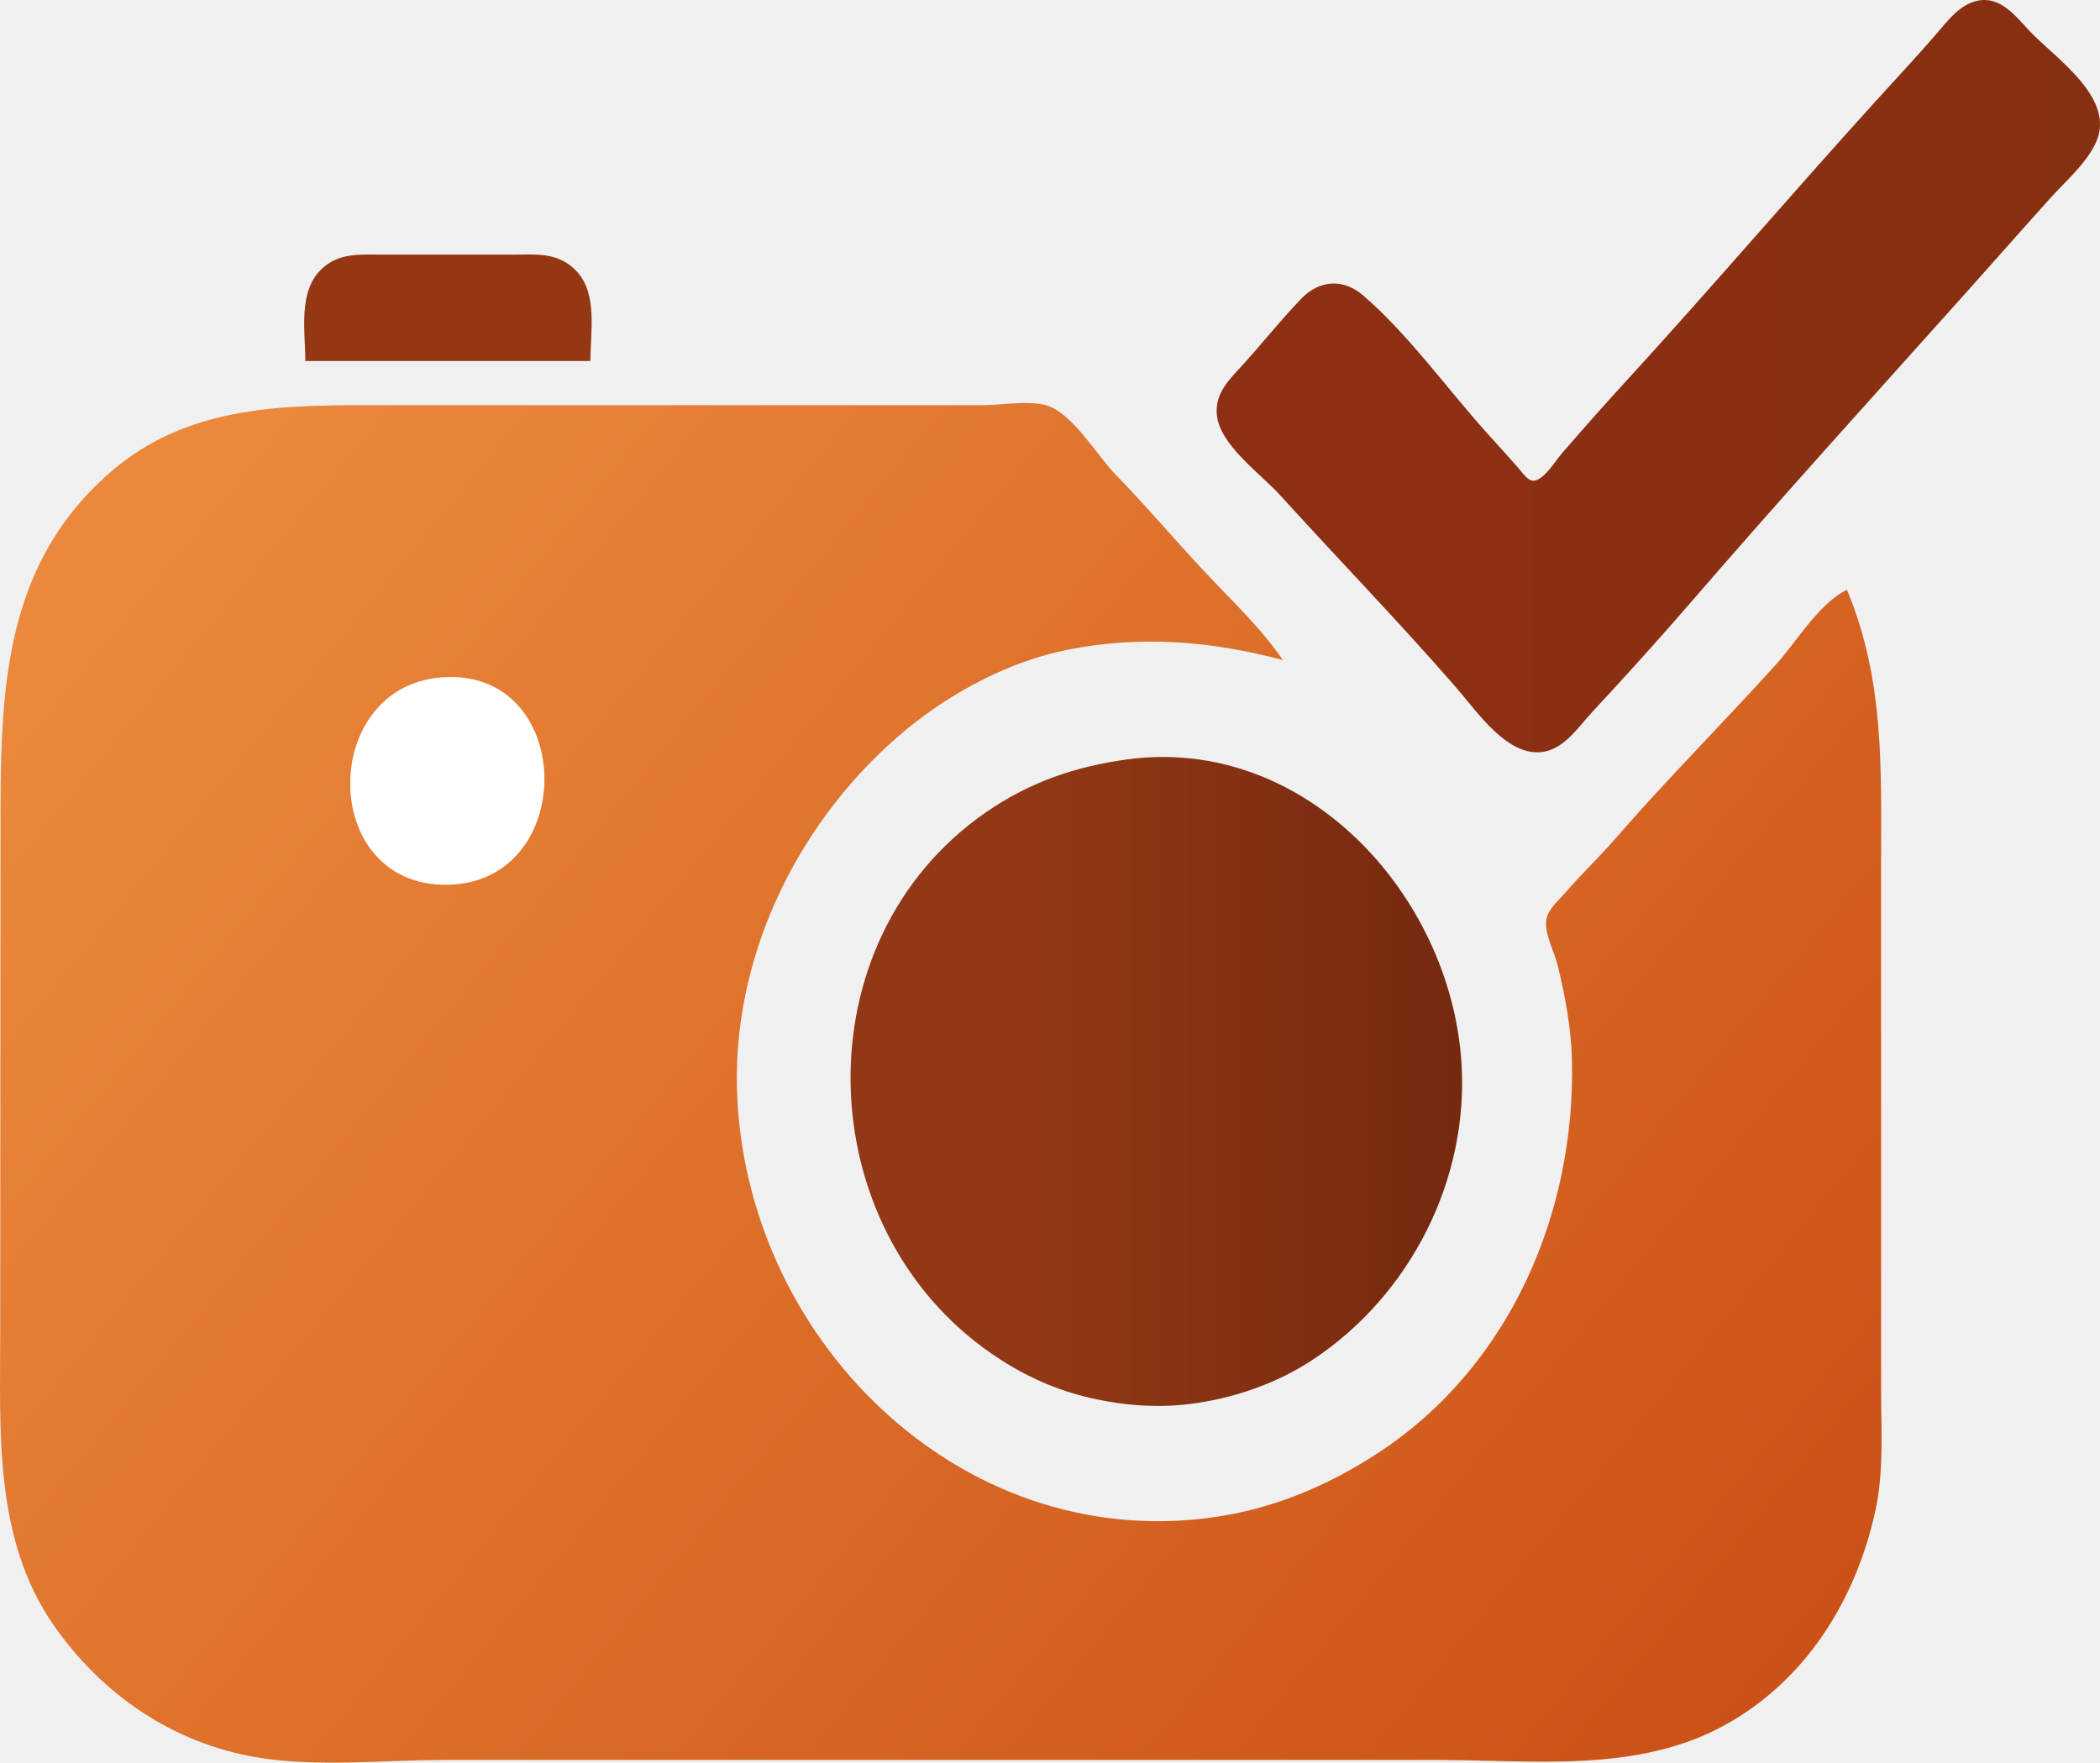
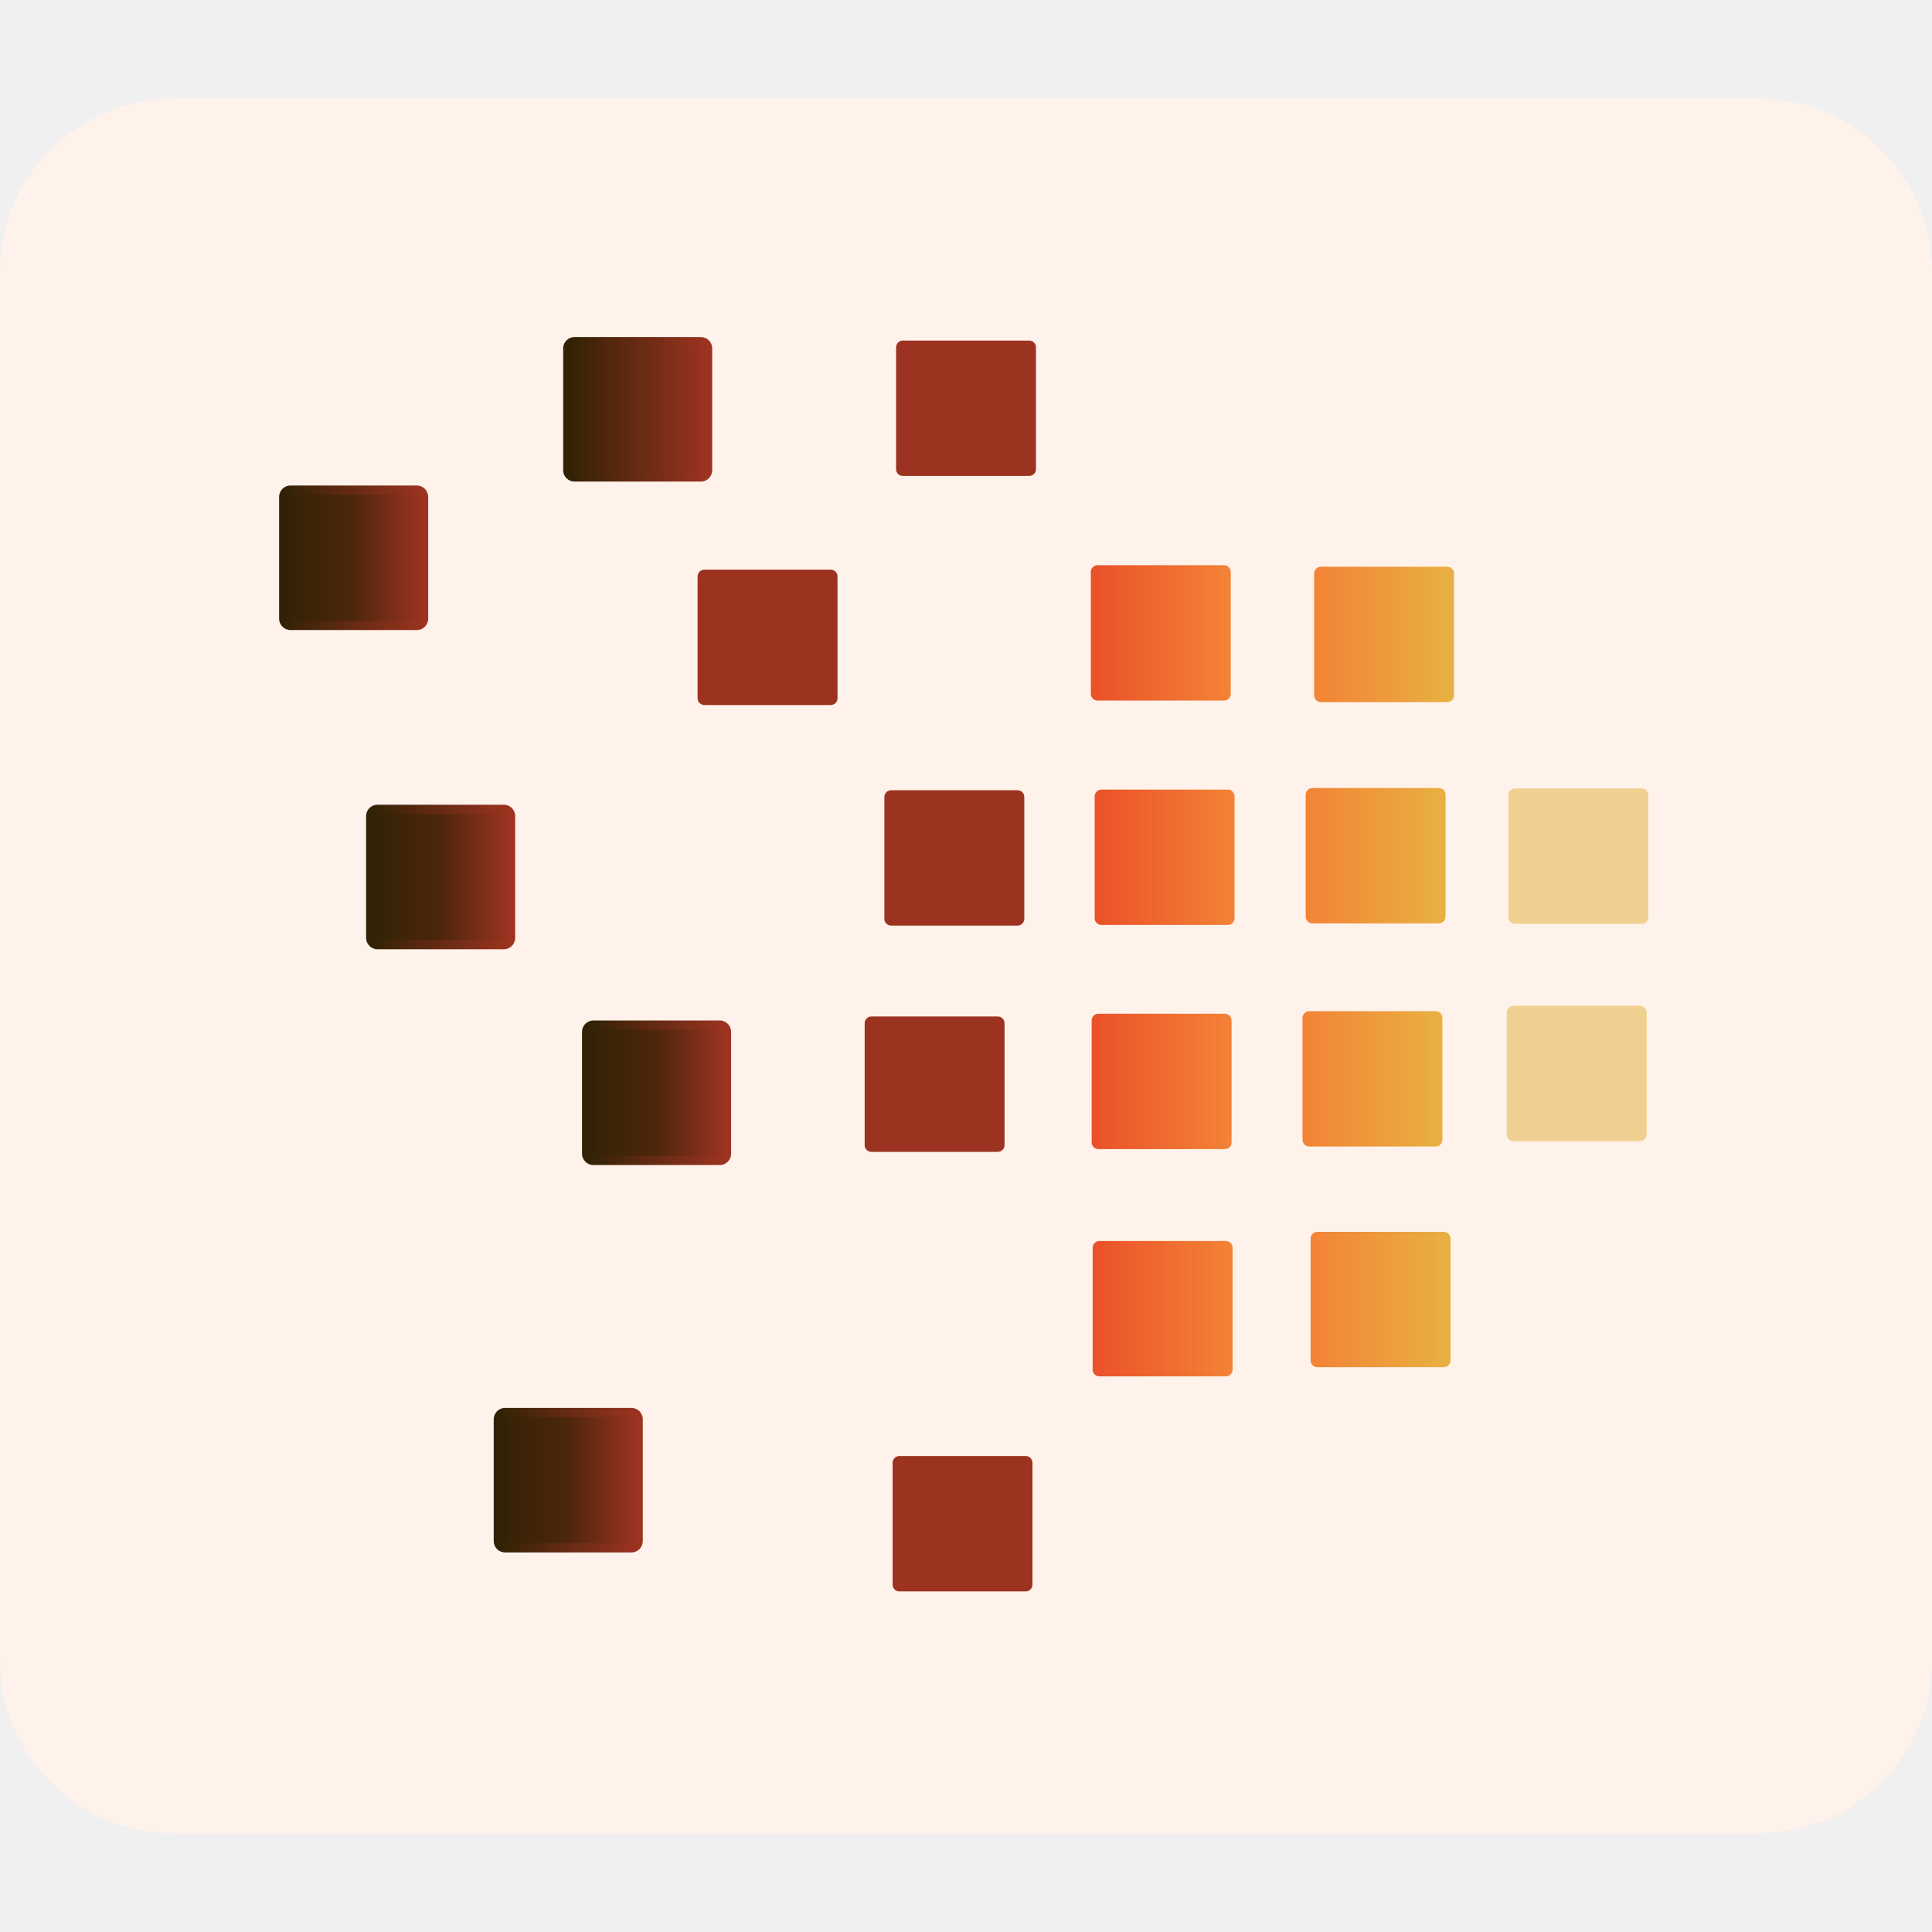
- <svg xmlns="http://www.w3.org/2000/svg" xmlns:xlink="http://www.w3.org/1999/xlink" version="1.1" id="svg1" width="739.119" height="620.434" viewBox="0 0 739.119 620.434">
-   <defs id="defs1">
-     <linearGradient id="linearGradient15">
-       <stop style="stop-color:#8e2f13;stop-opacity:1;" offset="0" id="stop16" />
-       <stop style="stop-color:#872f12;stop-opacity:1;" offset="1" id="stop17" />
-     </linearGradient>
-     <linearGradient id="linearGradient10">
-       <stop style="stop-color:#923816;stop-opacity:1;" offset="0.297" id="stop10" />
-       <stop style="stop-color:#75290f;stop-opacity:1;" offset="1" id="stop11" />
-     </linearGradient>
-     <linearGradient id="linearGradient8">
-       <stop style="stop-color:#eb883b;stop-opacity:1;" offset="0" id="stop8" />
-       <stop style="stop-color:#cb5116;stop-opacity:1;" offset="1" id="stop9" />
-     </linearGradient>
-     <linearGradient xlink:href="#linearGradient8" id="linearGradient9" x1="2102.41" y1="486.111" x2="2864.268" y2="1111.885" gradientUnits="userSpaceOnUse" />
-     <linearGradient xlink:href="#linearGradient15" id="linearGradient17" x1="2583.823" y1="457.32" x2="3023.88" y2="457.32" gradientUnits="userSpaceOnUse" />
-     <linearGradient xlink:href="#linearGradient10" id="linearGradient1" x1="2401.432" y1="808.71" x2="2706.102" y2="808.71" gradientUnits="userSpaceOnUse" />
+ <svg xmlns="http://www.w3.org/2000/svg" width="210.902" height="210.902" viewBox="445.996 434.549 210.902 210.902">
+   <defs>
+     <clipPath id="a">
+       <path d="M507 471h17v16h-17Zm0 0" />
+     </clipPath>
+     <clipPath id="b">
+       <path d="M523.242 472.59v13.281c0 .41-.324.746-.722.746h-13.825a.736.736 0 0 1-.722-.746V472.59c0-.414.324-.746.722-.746h13.825c.398 0 .722.332.722.746m0 0" clip-rule="evenodd" />
+     </clipPath>
+     <clipPath id="d">
+       <path d="M507 471h17v17h-17Zm0 0" />
+     </clipPath>
+     <clipPath id="e">
+       <path d="M523.742 472.59v13.281c0 .692-.55 1.246-1.222 1.246h-13.825a1.235 1.235 0 0 1-1.222-1.246V472.59c0-.692.55-1.246 1.222-1.246h13.825c.671 0 1.222.554 1.222 1.246m-1 0c0-.133-.094-.246-.222-.246h-13.825c-.129 0-.222.113-.222.246v13.281c0 .133.093.246.222.246h13.825c.128 0 .222-.113.222-.246Zm0 0" clip-rule="evenodd" />
+     </clipPath>
+     <clipPath id="g">
+       <path d="M476 488h17v15h-17Zm0 0" />
+     </clipPath>
+     <clipPath id="h">
+       <path d="M492.238 488.797v13.281c0 .41-.324.746-.722.746H477.69a.737.737 0 0 1-.726-.746v-13.281c0-.414.324-.746.726-.746h13.825c.398 0 .722.332.722.746m0 0" clip-rule="evenodd" />
+     </clipPath>
+     <clipPath id="j">
+       <path d="M476 487h17v17h-17Zm0 0" />
+     </clipPath>
+     <clipPath id="k">
+       <path d="M492.738 488.797v13.281c0 .692-.55 1.246-1.222 1.246H477.69a1.24 1.24 0 0 1-1.226-1.246v-13.281c0-.692.555-1.246 1.226-1.246h13.825c.671 0 1.222.554 1.222 1.246m-1 0c0-.133-.097-.246-.222-.246H477.69c-.128 0-.226.113-.226.246v13.281c0 .133.098.246.226.246h13.825c.125 0 .222-.113.222-.246Zm0 0" clip-rule="evenodd" />
+     </clipPath>
+     <clipPath id="m">
+       <path d="M486 522h16v16h-16Zm0 0" />
+     </clipPath>
+     <clipPath id="n">
+       <path d="M501.734 523.64v13.282c0 .414-.324.75-.726.75h-13.82a.74.74 0 0 1-.727-.75V523.64c0-.414.324-.746.726-.746h13.82c.403 0 .727.332.727.746m0 0" clip-rule="evenodd" />
+     </clipPath>
+     <clipPath id="p">
+       <path d="M485 522h18v17h-18Zm0 0" />
+     </clipPath>
+     <clipPath id="q">
+       <path d="M502.234 523.64v13.282c0 .691-.554 1.25-1.226 1.25h-13.82a1.24 1.24 0 0 1-1.227-1.25V523.64c0-.692.555-1.246 1.226-1.246h13.82c.673 0 1.227.554 1.227 1.246m-1 0c0-.132-.097-.245-.226-.245h-13.82c-.13 0-.227.113-.227.246v13.28c0 .134.098.25.226.25h13.82c.13 0 .227-.116.227-.25Zm0 0" clip-rule="evenodd" />
+     </clipPath>
+     <clipPath id="s">
+       <path d="M565 496h16v16h-16Zm0 0" />
+     </clipPath>
+     <clipPath id="t">
+       <path d="M580.348 496.996v13.281a.737.737 0 0 1-.727.746h-13.824a.734.734 0 0 1-.723-.746v-13.28c0-.411.324-.747.723-.747h13.824a.74.74 0 0 1 .727.746m0 0" clip-rule="evenodd" />
+     </clipPath>
+     <clipPath id="v">
+       <path d="M589 496h16v16h-16Zm0 0" />
+     </clipPath>
+     <clipPath id="w">
+       <path d="M604.723 497.16v13.281c0 .414-.325.75-.727.75h-13.82a.74.74 0 0 1-.727-.75v-13.28c0-.411.324-.747.727-.747h13.82c.402 0 .727.336.727.746m0 0" clip-rule="evenodd" />
+     </clipPath>
+     <clipPath id="y">
+       <path d="M588 520h16v16h-16Zm0 0" />
+     </clipPath>
+     <clipPath id="z">
+       <path d="M603.8 521.316v13.282c0 .414-.323.75-.726.75h-13.82a.74.74 0 0 1-.727-.75v-13.282c0-.414.325-.746.727-.746h13.82c.403 0 .727.332.727.746m0 0" clip-rule="evenodd" />
+     </clipPath>
+     <clipPath id="B">
+       <path d="M588 544h16v16h-16Zm0 0" />
+     </clipPath>
+     <clipPath id="C">
+       <path d="M603.453 545.68v13.28a.736.736 0 0 1-.723.747h-13.824a.74.74 0 0 1-.726-.746V545.68c0-.414.328-.746.726-.746h13.824c.399 0 .723.332.723.746m0 0" clip-rule="evenodd" />
+     </clipPath>
+     <clipPath id="E">
+       <path d="M589 569h16v15h-16Zm0 0" />
+     </clipPath>
+     <clipPath id="F">
+       <path d="M604.34 569.766v13.285a.74.74 0 0 1-.727.746H589.79a.74.74 0 0 1-.726-.746v-13.285a.74.74 0 0 1 .726-.746h13.824a.74.74 0 0 1 .727.746m0 0" clip-rule="evenodd" />
+     </clipPath>
+     <clipPath id="H">
+       <path d="M565 520h16v16h-16Zm0 0" />
+     </clipPath>
+     <clipPath id="I">
+       <path d="M580.766 521.492v13.281c0 .41-.325.747-.727.747h-13.82a.737.737 0 0 1-.727-.747v-13.28c0-.415.324-.75.727-.75h13.82c.402 0 .727.335.727.75m0 0" clip-rule="evenodd" />
+     </clipPath>
+     <clipPath id="K">
+       <path d="M565 545h16v15h-16Zm0 0" />
+     </clipPath>
+     <clipPath id="L">
+       <path d="M580.438 545.957v13.281c0 .414-.325.75-.723.75H565.89a.74.74 0 0 1-.727-.75v-13.281c0-.41.324-.746.727-.746h13.824c.398 0 .722.336.722.746m0 0" clip-rule="evenodd" />
+     </clipPath>
+     <clipPath id="N">
+       <path d="M565 570h16v15h-16Zm0 0" />
+     </clipPath>
+     <clipPath id="O">
+       <path d="M580.547 570.766v13.28c0 .415-.324.75-.727.75h-13.824a.737.737 0 0 1-.723-.75v-13.28c0-.41.325-.746.723-.746h13.824c.403 0 .727.335.727.746m0 0" clip-rule="evenodd" />
+     </clipPath>
+     <clipPath id="Q">
+       <path d="M510 546h16v16h-16Zm0 0" />
+     </clipPath>
+     <clipPath id="R">
+       <path d="M525.305 547.2v13.28c0 .41-.325.747-.727.747h-13.824a.736.736 0 0 1-.723-.747V547.2c0-.415.324-.75.723-.75h13.824c.402 0 .727.335.727.75m0 0" clip-rule="evenodd" />
+     </clipPath>
+     <clipPath id="T">
+       <path d="M509 545h17v17h-17Zm0 0" />
+     </clipPath>
+     <clipPath id="U">
+       <path d="M525.805 547.2v13.28c0 .692-.555 1.247-1.227 1.247h-13.824a1.235 1.235 0 0 1-1.223-1.247V547.2c0-.696.551-1.25 1.223-1.25h13.824c.672 0 1.227.554 1.227 1.25m-1 0c0-.134-.098-.25-.227-.25h-13.824c-.125 0-.223.116-.223.25v13.28c0 .133.098.247.223.247h13.824c.129 0 .227-.114.227-.247Zm0 0" clip-rule="evenodd" />
+     </clipPath>
+     <clipPath id="W">
+       <path d="M500 588h16v16h-16Zm0 0" />
+     </clipPath>
+     <clipPath id="X">
+       <path d="M515.664 589.488v13.282a.735.735 0 0 1-.726.746h-13.82a.735.735 0 0 1-.727-.746v-13.282c0-.414.324-.746.726-.746h13.82c.403 0 .727.332.727.746m0 0" clip-rule="evenodd" />
+     </clipPath>
+     <clipPath id="Z">
+       <path d="M499 588h18v17h-18Zm0 0" />
+     </clipPath>
+     <clipPath id="aa">
+       <path d="M516.164 589.488v13.282c0 .695-.555 1.246-1.226 1.246h-13.82a1.235 1.235 0 0 1-1.227-1.246v-13.282c0-.691.554-1.246 1.226-1.246h13.82c.672 0 1.227.555 1.227 1.246m-1 0c0-.133-.098-.246-.226-.246h-13.82c-.13 0-.227.113-.227.246v13.282c0 .132.097.246.226.246h13.82c.13 0 .227-.114.227-.246Zm0 0" clip-rule="evenodd" />
+     </clipPath>
+     <linearGradient id="c" x1="0" x2="1" y1="0" y2="0" gradientTransform="matrix(15.2732 0 0 14.7761 507.971 479.23)" gradientUnits="userSpaceOnUse">
+       <stop offset="0" stop-color="#322205" />
+       <stop offset=".414" stop-color="#5d2910" />
+       <stop offset=".594" stop-color="#712c15" />
+       <stop offset=".641" stop-color="#752d16" />
+       <stop offset="1" stop-color="#9c3320" />
+     </linearGradient>
+     <linearGradient id="f" x1="-.033" x2="1.033" y1="0" y2="0" gradientTransform="matrix(15.2732 0 0 14.7761 507.971 479.23)" gradientUnits="userSpaceOnUse">
+       <stop offset="0" stop-color="#322205" />
+       <stop offset=".039" stop-color="#322205" />
+       <stop offset=".961" stop-color="#9b3320" />
+       <stop offset="1" stop-color="#9c3320" />
+     </linearGradient>
+     <linearGradient id="i" x1="0" x2="1" y1="0" y2="0" gradientTransform="matrix(15.2732 0 0 14.7761 476.966 495.437)" gradientUnits="userSpaceOnUse">
+       <stop offset="0" stop-color="#322205" />
+       <stop offset=".5" stop-color="#4d260c" />
+       <stop offset=".52" stop-color="#51270d" />
+       <stop offset="1" stop-color="#9c3320" />
+     </linearGradient>
+     <linearGradient id="l" x1="-.033" x2="1.033" y1="0" y2="0" gradientTransform="matrix(15.2732 0 0 14.7761 476.966 495.437)" gradientUnits="userSpaceOnUse">
+       <stop offset="0" stop-color="#322205" />
+       <stop offset=".039" stop-color="#322205" />
+       <stop offset=".961" stop-color="#9b3320" />
+       <stop offset="1" stop-color="#9c3320" />
+     </linearGradient>
+     <linearGradient id="o" x1="0" x2="1" y1="0" y2="0" gradientTransform="matrix(15.2732 0 0 14.7761 486.461 530.282)" gradientUnits="userSpaceOnUse">
+       <stop offset="0" stop-color="#322205" />
+       <stop offset=".5" stop-color="#4d260c" />
+       <stop offset=".52" stop-color="#51270d" />
+       <stop offset="1" stop-color="#9c3320" />
+     </linearGradient>
+     <linearGradient id="r" x1="-.033" x2="1.033" y1="0" y2="0" gradientTransform="matrix(15.2732 0 0 14.7761 486.461 530.282)" gradientUnits="userSpaceOnUse">
+       <stop offset="0" stop-color="#322205" />
+       <stop offset=".039" stop-color="#322205" />
+       <stop offset=".961" stop-color="#9b3320" />
+       <stop offset="1" stop-color="#9c3320" />
+     </linearGradient>
+     <linearGradient id="u" x1="0" x2="1" y1="0" y2="0" gradientTransform="matrix(15.2732 0 0 14.7761 565.073 503.637)" gradientUnits="userSpaceOnUse">
+       <stop offset="0" stop-color="#ea5129" />
+       <stop offset="1" stop-color="#f38336" />
+     </linearGradient>
+     <linearGradient id="x" x1="0" x2="1" y1="0" y2="0" gradientTransform="matrix(15.2732 0 0 14.7761 589.449 503.802)" gradientUnits="userSpaceOnUse">
+       <stop offset="0" stop-color="#f38336" />
+       <stop offset="1" stop-color="#e8b142" />
+     </linearGradient>
+     <linearGradient id="A" x1="0" x2="1" y1="0" y2="0" gradientTransform="matrix(15.2732 0 0 14.7761 588.528 527.958)" gradientUnits="userSpaceOnUse">
+       <stop offset="0" stop-color="#f38336" />
+       <stop offset="1" stop-color="#e8b142" />
+     </linearGradient>
+     <linearGradient id="D" x1="0" x2="1" y1="0" y2="0" gradientTransform="matrix(15.2732 0 0 14.7761 588.181 552.32)" gradientUnits="userSpaceOnUse">
+       <stop offset="0" stop-color="#f38336" />
+       <stop offset="1" stop-color="#e8b142" />
+     </linearGradient>
+     <linearGradient id="G" x1="0" x2="1" y1="0" y2="0" gradientTransform="matrix(15.2732 0 0 14.7761 589.064 576.408)" gradientUnits="userSpaceOnUse">
+       <stop offset="0" stop-color="#f38336" />
+       <stop offset="1" stop-color="#e8b142" />
+     </linearGradient>
+     <linearGradient id="J" x1="0" x2="1" y1="0" y2="0" gradientTransform="matrix(15.2732 0 0 14.7761 565.493 528.131)" gradientUnits="userSpaceOnUse">
+       <stop offset="0" stop-color="#ea5129" />
+       <stop offset="1" stop-color="#f38336" />
+     </linearGradient>
+     <linearGradient id="M" x1="0" x2="1" y1="0" y2="0" gradientTransform="matrix(15.2732 0 0 14.7761 565.165 552.599)" gradientUnits="userSpaceOnUse">
+       <stop offset="0" stop-color="#ea5129" />
+       <stop offset="1" stop-color="#f38336" />
+     </linearGradient>
+     <linearGradient id="P" x1="0" x2="1" y1="0" y2="0" gradientTransform="matrix(15.2732 0 0 14.7761 565.273 577.408)" gradientUnits="userSpaceOnUse">
+       <stop offset="0" stop-color="#ea5129" />
+       <stop offset="1" stop-color="#f38336" />
+     </linearGradient>
+     <linearGradient id="S" x1="0" x2="1" y1="0" y2="0" gradientTransform="matrix(15.2732 0 0 14.7761 510.03 553.838)" gradientUnits="userSpaceOnUse">
+       <stop offset="0" stop-color="#322205" />
+       <stop offset=".5" stop-color="#4d260c" />
+       <stop offset=".52" stop-color="#51270d" />
+       <stop offset="1" stop-color="#9c3320" />
+     </linearGradient>
+     <linearGradient id="V" x1="-.033" x2="1.033" y1="0" y2="0" gradientTransform="matrix(15.2732 0 0 14.7761 510.03 553.838)" gradientUnits="userSpaceOnUse">
+       <stop offset="0" stop-color="#322205" />
+       <stop offset=".039" stop-color="#322205" />
+       <stop offset=".961" stop-color="#9b3320" />
+       <stop offset="1" stop-color="#9c3320" />
+     </linearGradient>
+     <linearGradient id="Y" x1="0" x2="1" y1="0" y2="0" gradientTransform="matrix(15.2732 0 0 14.7761 500.391 596.129)" gradientUnits="userSpaceOnUse">
+       <stop offset="0" stop-color="#322205" />
+       <stop offset=".5" stop-color="#4d260c" />
+       <stop offset=".52" stop-color="#51270d" />
+       <stop offset="1" stop-color="#9c3320" />
+     </linearGradient>
+     <linearGradient id="ab" x1="-.033" x2="1.033" y1="0" y2="0" gradientTransform="matrix(15.2732 0 0 14.7761 500.391 596.129)" gradientUnits="userSpaceOnUse">
+       <stop offset="0" stop-color="#322205" />
+       <stop offset=".039" stop-color="#322205" />
+       <stop offset=".961" stop-color="#9b3320" />
+       <stop offset="1" stop-color="#9c3320" />
+     </linearGradient>
  </defs>
-   <g id="g1" transform="matrix(0.7065047,0,0,0.7065047,-1397.266,-190.6943)">
-     <path style="fill:url(#linearGradient1);stroke:none" d="m 2539.827,648.192 c -26.031,3.428 -49.238,11.385 -71,26.461 -92.626,64.168 -88.015,207.159 3,269.774 14.128,9.719 29.307,17.022 46,21.215 16.884,4.24 34.666,5.914 52,3.841 21.685,-2.594 43.733,-10.109 62,-22.221 48.583,-32.214 77.92,-89.949 73.91,-148.493 -5.697,-83.176 -77.693,-162.193 -165.911,-150.576 z" id="path5" />
-     <path style="fill:url(#linearGradient9);fill-opacity:1;stroke:none" d="m 2897.827,563.767 c -13.65,6.419 -25.123,25.877 -35.17,37 -26.421,29.252 -54.404,57.241 -80.255,87 -8.046,9.263 -16.985,17.723 -24.999,27 -3.279,3.796 -8.229,7.853 -9.258,13 -1.38,6.901 3.911,16.276 5.553,23 3.7,15.159 6.732,31.376 7.115,47 1.879,76.689 -31.119,153.388 -96.985,196.305 -25.069,16.334 -52.294,27.696 -82,31.826 -126.888,17.64 -233.999,-90.223 -236.985,-214.13 -1.645,-68.255 32.127,-135.041 83.985,-178.079 22.664,-18.809 51.922,-34.412 81,-40.116 36.545,-7.17 71.233,-4.291 107,5.196 -11.16,-16.32 -26.466,-30.566 -39.91,-45 -14.476,-15.542 -28.218,-31.771 -43.049,-46.985 -9.669,-9.918 -19.621,-27.624 -32.04,-33.836 -8.509,-4.256 -24.588,-1.179 -34,-1.179 h -81 -215 c -50.277,0 -99.762,-1.36 -139.999,34.155 -53.966,47.634 -53.849,112.218 -53.849,178.42 l -0.151,248.424 c 0,49.932 -3.335,103.966 26.721,147 24.09,34.492 59.4,58.719 101.278,65.715 29.814,4.98 62.793,1.286 93,1.286 h 226 269 c 47.91,0 99.361,6.655 143,-17.312 40.588,-22.291 65.4,-62.446 75.115,-106.688 4.367,-19.886 2.885,-40.782 2.885,-61 v -96 -165 c 0,-48.138 1.792,-91.801 -17,-137" id="path4" />
-     <path style="fill:#ffffff;fill-opacity:1;stroke:none" d="m 2200.827,607.222 c 63.903,-1.558 64.378,102.245 0,103.491 -65.271,1.263 -64.489,-101.919 0,-103.491" id="path3" />
-     <path style="fill:#943713;fill-opacity:1;stroke:none" d="m 2129.827,449.767 h 142 c 0,-14.477 3.81,-33.62 -7.094,-44.96 -9.07,-9.432 -19.883,-8.04 -31.906,-8.04 h -65 c -10.959,0 -21.322,-0.998 -29.907,7.185 -11.871,11.316 -8.093,30.969 -8.093,45.815" id="path2" />
-     <path style="fill:url(#linearGradient17);stroke:none" d="m 2962.827,270.287 c -8.904,1.899 -14.783,9.95 -20.424,16.481 -9.709,11.239 -19.869,22.094 -29.851,33.089 -42.009,46.276 -82.546,93.837 -124.779,139.95 -10.815,11.809 -21.479,23.833 -31.946,35.961 -3.227,3.74 -8.216,12.121 -13.166,13.503 -3.407,0.951 -6.099,-3.356 -7.965,-5.504 -5.311,-6.115 -10.778,-12.069 -16.194,-18.089 -20.017,-22.247 -39.078,-49.067 -61.715,-68.582 -9.978,-8.602 -21.887,-7.671 -30.871,1.687 -9.86,10.269 -18.738,21.407 -28.258,31.985 -7.059,7.843 -14.85,14.555 -13.726,26 1.458,14.845 22.02,29.396 31.381,39.714 29.189,32.172 59.603,63.494 88.09,96.285 10.227,11.773 25.553,34.805 43.424,31.671 10.493,-1.84 17.222,-12.4 24.001,-19.686 16.751,-18.004 33.347,-36.377 49.423,-54.985 45.162,-52.277 91.672,-103.532 137.746,-155 13.708,-15.313 27.264,-30.737 41.001,-46 7.629,-8.476 17.285,-16.634 22.451,-27 11.316,-22.703 -19.809,-42.657 -32.965,-56.731 -6.85,-7.328 -14.303,-17.171 -25.657,-14.75" id="path1" />
+   <path fill="#fff2eb" fill-rule="evenodd" d="M656.898 464.266v151.468c0 10.45-8.484 18.934-18.933 18.934H464.934c-10.454 0-18.938-8.484-18.938-18.934V464.266c0-10.45 8.484-18.934 18.938-18.934h173.03c10.45 0 18.934 8.484 18.934 18.934m0 0" />
+   <g clip-path="url(#a)">
+     <g clip-path="url(#b)">
+       <path fill="url(#c)" d="M507.973 471.844v14.773h15.27v-14.773Zm0 0" />
+     </g>
+   </g>
+   <g clip-path="url(#d)">
+     <g clip-path="url(#e)">
+       <path fill="url(#f)" d="M507.473 471.344v15.773h16.27v-15.773Zm0 0" />
+     </g>
+   </g>
+   <g clip-path="url(#g)">
+     <g clip-path="url(#h)">
+       <path fill="url(#i)" d="M476.965 488.05v14.774h15.273v-14.773Zm0 0" />
+     </g>
+   </g>
+   <g clip-path="url(#j)">
+     <g clip-path="url(#k)">
+       <path fill="url(#l)" d="M476.465 487.55v15.774h16.273v-15.773Zm0 0" />
+     </g>
+   </g>
+   <g clip-path="url(#m)">
+     <g clip-path="url(#n)">
+       <path fill="url(#o)" d="M486.46 522.895v14.777h15.274v-14.777Zm0 0" />
+     </g>
+   </g>
+   <g clip-path="url(#p)">
+     <g clip-path="url(#q)">
+       <path fill="url(#r)" d="M485.96 522.395v15.777h16.274v-15.777Zm0 0" />
+     </g>
+   </g>
+   <g clip-path="url(#s)">
+     <g clip-path="url(#t)">
+       <path fill="url(#u)" d="M565.074 496.25v14.773h15.274V496.25Zm0 0" />
+     </g>
+   </g>
+   <g clip-path="url(#v)">
+     <g clip-path="url(#w)">
+       <path fill="url(#x)" d="M589.45 496.414v14.777h15.273v-14.777Zm0 0" />
+     </g>
+   </g>
+   <path fill="#f0d090" fill-rule="evenodd" d="M625.93 521.363v13.282c0 .41-.325.746-.727.746h-13.82a.737.737 0 0 1-.727-.746v-13.282c0-.414.324-.75.727-.75h13.82c.402 0 .727.336.727.75m-.176 23.731v13.285a.74.74 0 0 1-.727.746h-13.824a.736.736 0 0 1-.723-.746v-13.285c0-.41.325-.746.723-.746h13.824a.74.74 0 0 1 .727.746m0 0" />
+   <g clip-path="url(#y)">
+     <g clip-path="url(#z)">
+       <path fill="url(#A)" d="M588.527 520.57v14.778h15.274V520.57Zm0 0" />
+     </g>
+   </g>
+   <g clip-path="url(#B)">
+     <g clip-path="url(#C)">
+       <path fill="url(#D)" d="M588.18 544.934v14.773h15.273v-14.773Zm0 0" />
+     </g>
+   </g>
+   <g clip-path="url(#E)">
+     <g clip-path="url(#F)">
+       <path fill="url(#G)" d="M589.063 569.02v14.777h15.277V569.02Zm0 0" />
+     </g>
+   </g>
+   <g clip-path="url(#H)">
+     <g clip-path="url(#I)">
+       <path fill="url(#J)" d="M565.492 520.742v14.778h15.274v-14.778Zm0 0" />
+     </g>
+   </g>
+   <g clip-path="url(#K)">
+     <g clip-path="url(#L)">
+       <path fill="url(#M)" d="M565.164 545.21v14.778h15.274v-14.777Zm0 0" />
+     </g>
+   </g>
+   <g clip-path="url(#N)">
+     <g clip-path="url(#O)">
+       <path fill="url(#P)" d="M565.273 570.02v14.777h15.274V570.02Zm0 0" />
+     </g>
+   </g>
+   <path fill="#9c3320" fill-rule="evenodd" d="M537.422 497.48v13.282a.74.74 0 0 1-.727.75h-13.824a.74.74 0 0 1-.726-.75V497.48c0-.414.328-.746.726-.746h13.824c.399 0 .727.332.727.746m21.664-25.003v13.28a.74.74 0 0 1-.727.747h-13.824a.736.736 0 0 1-.722-.746v-13.281c0-.414.324-.75.722-.75h13.824a.74.74 0 0 1 .727.75m-1.273 49.086v13.28a.74.74 0 0 1-.727.747h-13.824a.74.74 0 0 1-.727-.746v-13.282a.74.74 0 0 1 .727-.75h13.824a.74.74 0 0 1 .726.75m-2.156 24.7v13.281a.74.74 0 0 1-.726.746h-13.825a.736.736 0 0 1-.722-.746v-13.281c0-.414.324-.75.722-.75h13.825a.74.74 0 0 1 .726.75m3.047 47.98v13.281c0 .414-.324.75-.723.75h-13.824a.737.737 0 0 1-.722-.75v-13.28c0-.411.324-.747.722-.747h13.824c.399 0 .723.336.723.746m0 0" />
+   <g clip-path="url(#Q)">
+     <g clip-path="url(#R)">
+       <path fill="url(#S)" d="M510.031 546.45v14.777h15.274v-14.778Zm0 0" />
+     </g>
+   </g>
+   <g clip-path="url(#T)">
+     <g clip-path="url(#U)">
+       <path fill="url(#V)" d="M509.531 545.95v15.777h16.274v-15.778Zm0 0" />
+     </g>
+   </g>
+   <g clip-path="url(#W)">
+     <g clip-path="url(#X)">
+       <path fill="url(#Y)" d="M500.39 588.742v14.774h15.274v-14.774Zm0 0" />
+     </g>
+   </g>
+   <g clip-path="url(#Z)">
+     <g clip-path="url(#aa)">
+       <path fill="url(#ab)" d="M499.89 588.242v15.774h16.274v-15.774Zm0 0" />
+     </g>
  </g>
</svg>
